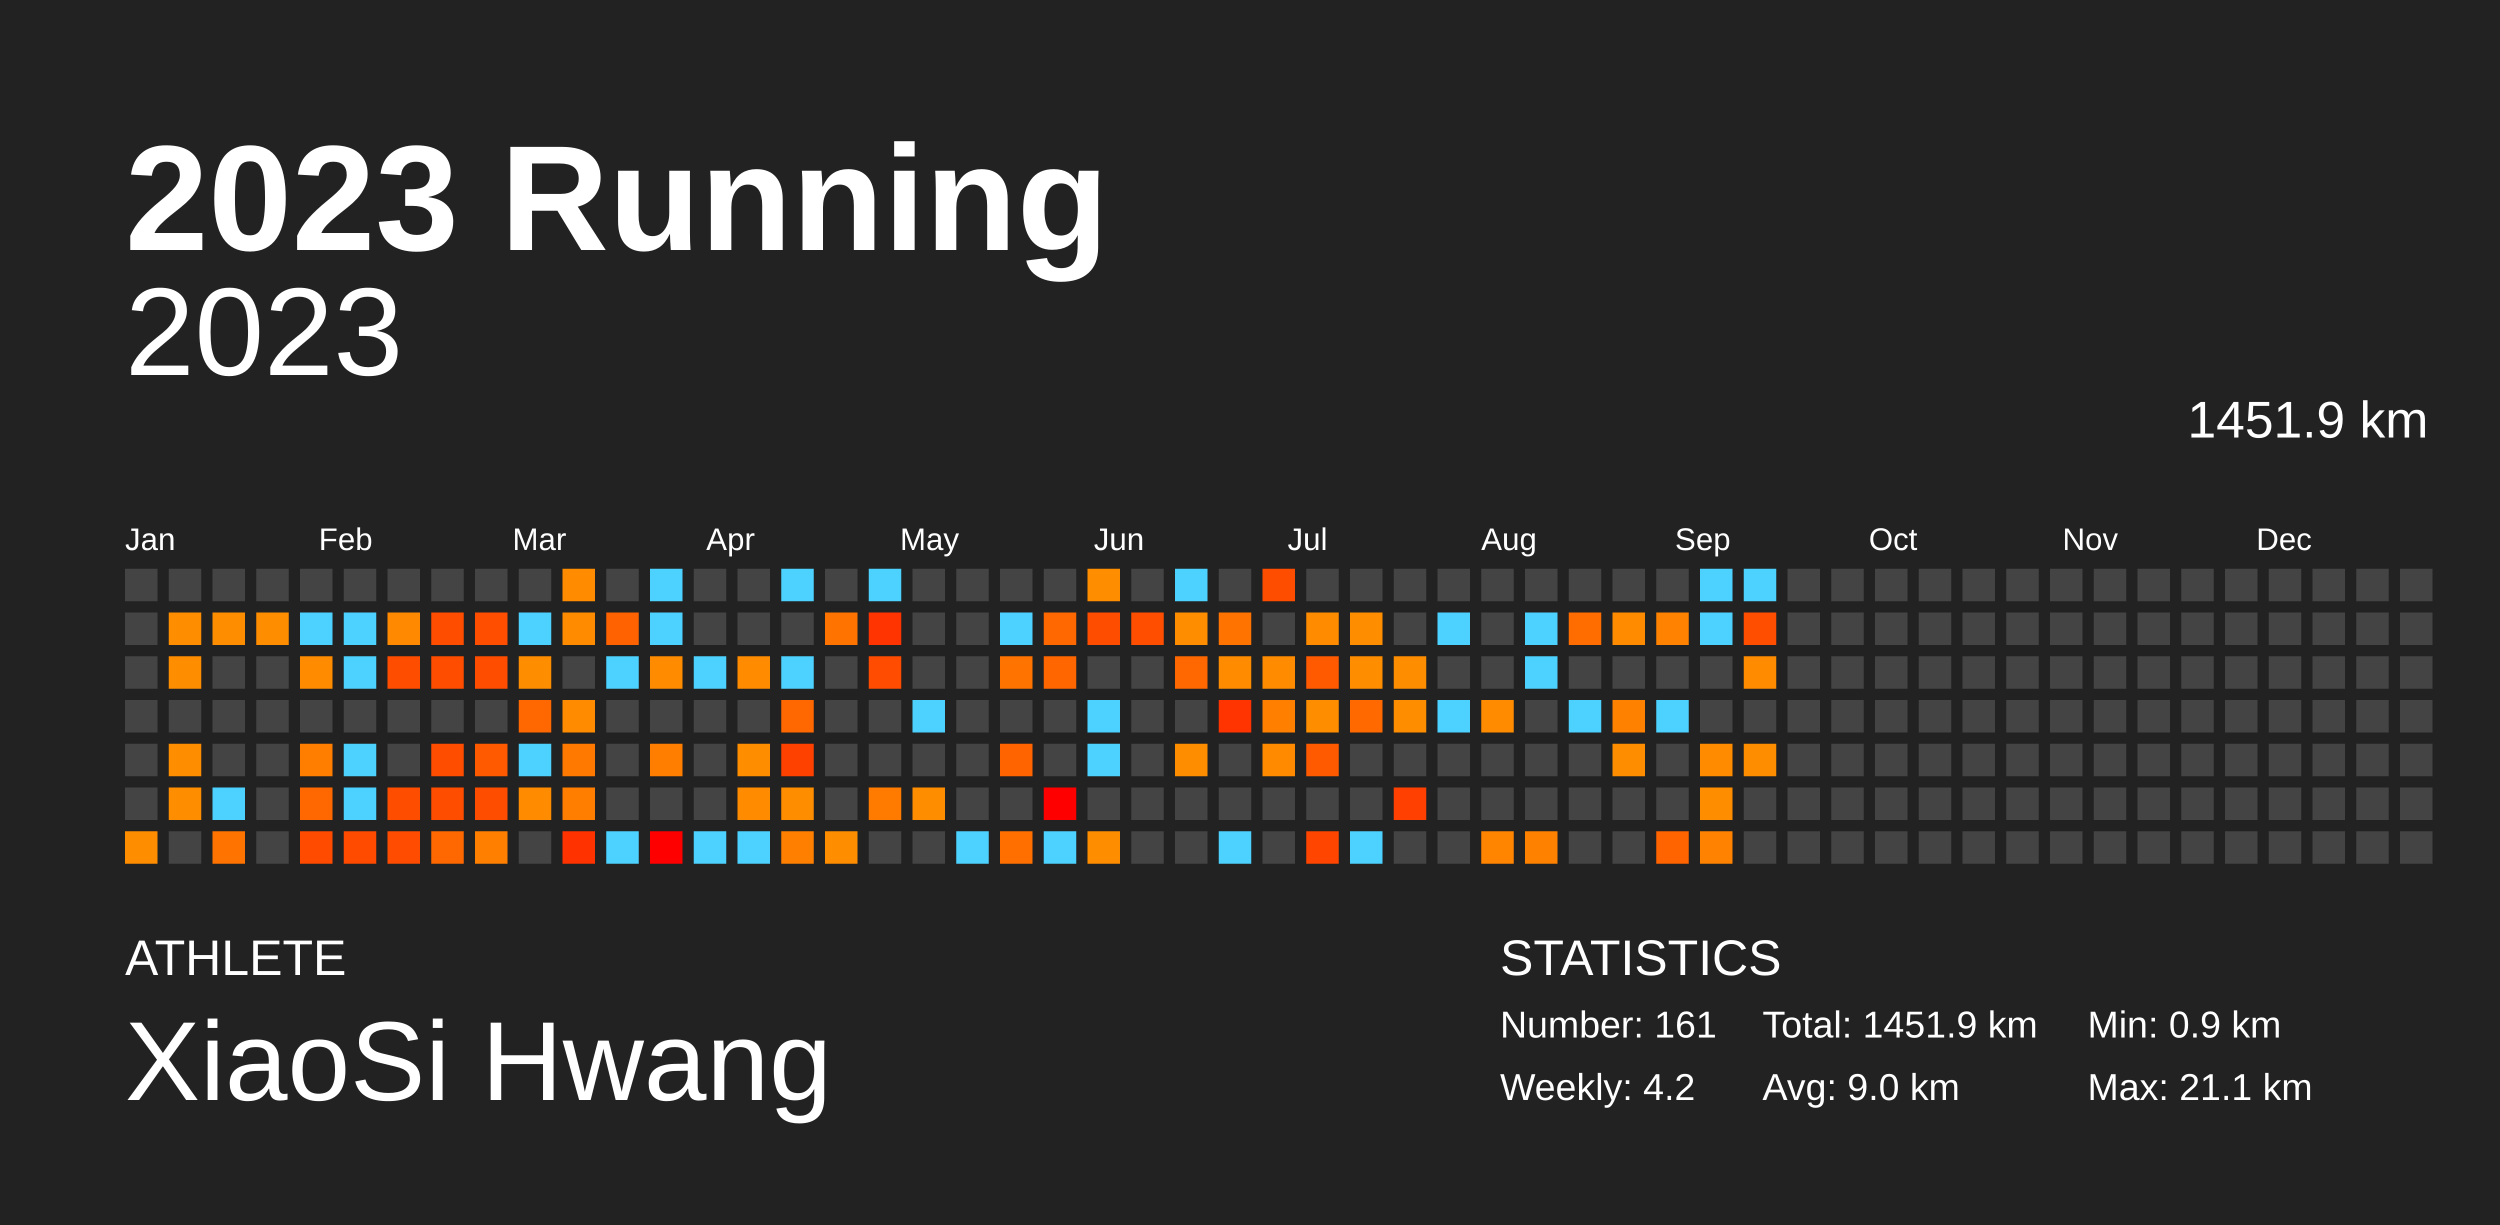
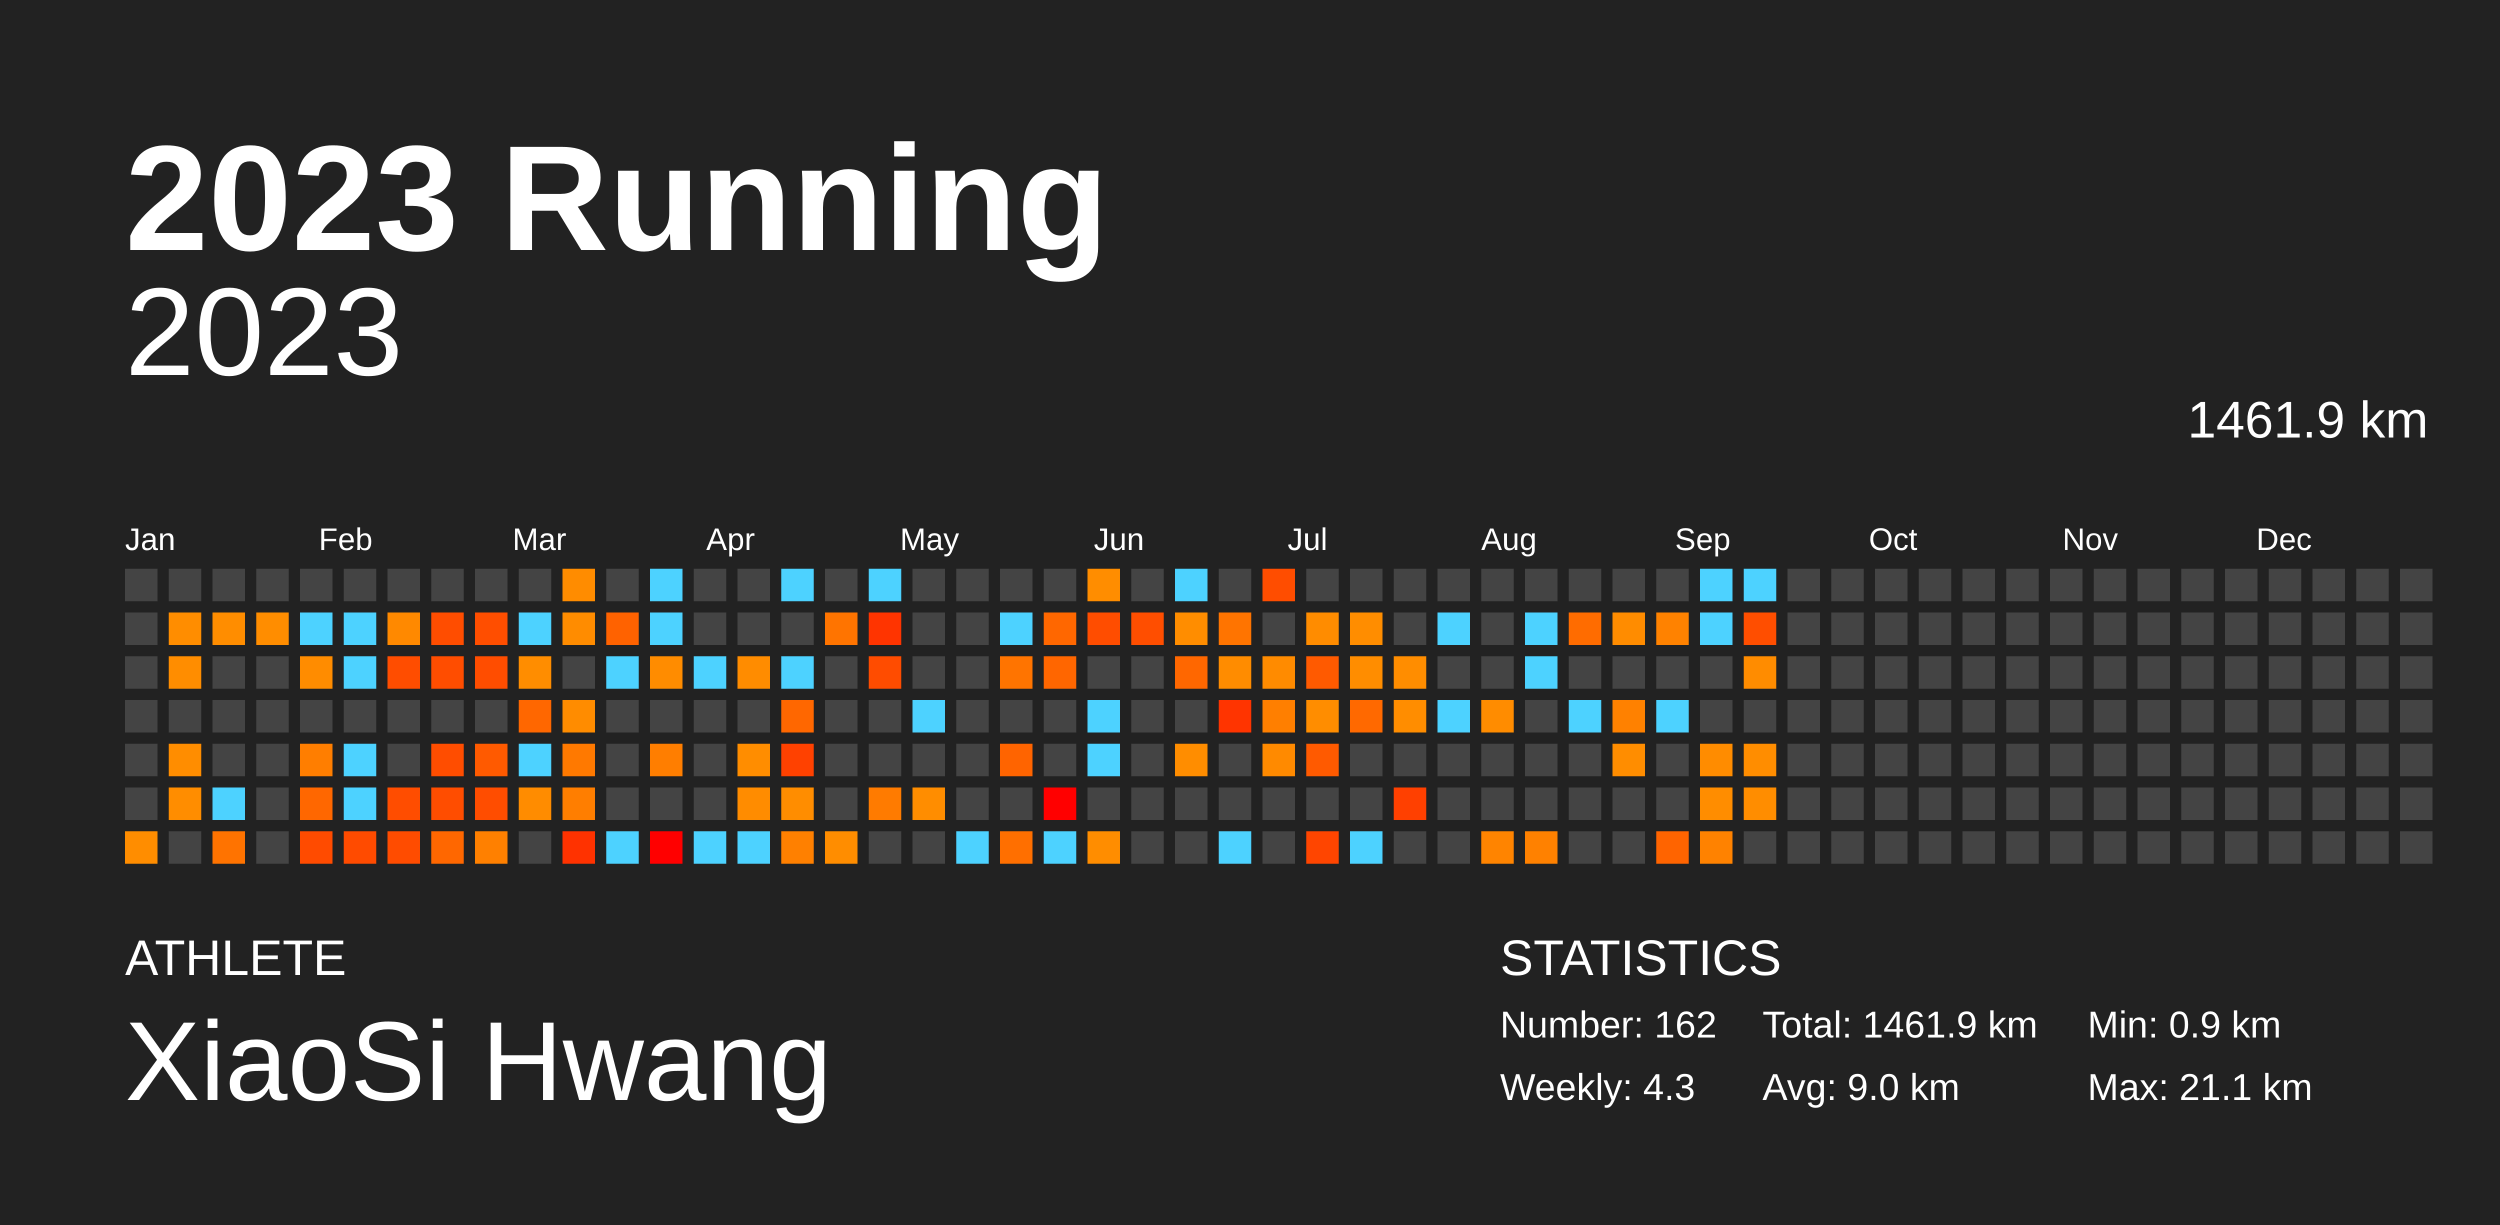
<svg xmlns="http://www.w3.org/2000/svg" baseProfile="full" height="98mm" version="1.1" viewBox="0,0,200,98" width="200mm">
  <defs />
  <rect fill="#222222" height="98" width="200" x="0" y="0" />
  <text fill="#FFFFFF" style="font-size:12px; font-family:Arial; font-weight:bold;" x="10" y="20">2023 Running</text>
  <text fill="#FFFFFF" style="font-size:4px; font-family:Arial" x="10" y="78">ATHLETE</text>
  <text fill="#FFFFFF" style="font-size:9px; font-family:Arial" x="10" y="88">XiaoSi Hwang</text>
  <text fill="#FFFFFF" style="font-size:4px; font-family:Arial" x="120" y="78">STATISTICS</text>
-   <text fill="#FFFFFF" style="font-size:3px; font-family:Arial" x="120" y="83">Number: 161</text>
-   <text fill="#FFFFFF" style="font-size:3px; font-family:Arial" x="120" y="88">Weekly: 4.2</text>
-   <text fill="#FFFFFF" style="font-size:3px; font-family:Arial" x="141" y="83">Total: 1451.9 km</text>
+   <text fill="#FFFFFF" style="font-size:3px; font-family:Arial" x="120" y="83">Number: 162</text>
+   <text fill="#FFFFFF" style="font-size:3px; font-family:Arial" x="120" y="88">Weekly: 4.3</text>
+   <text fill="#FFFFFF" style="font-size:3px; font-family:Arial" x="141" y="83">Total: 1461.9 km</text>
  <text fill="#FFFFFF" style="font-size:3px; font-family:Arial" x="141" y="88">Avg: 9.0 km</text>
  <text fill="#FFFFFF" style="font-size:3px; font-family:Arial" x="167" y="83">Min: 0.9 km</text>
  <text fill="#FFFFFF" style="font-size:3px; font-family:Arial" x="167" y="88">Max: 21.1 km</text>
  <text alignment-baseline="hanging" fill="#FFFFFF" style="font-size:10.0px; font-family:Arial;" x="10" y="30">2023</text>
-   <text alignment-baseline="hanging" fill="#FFFFFF" style="font-size:4.125px; font-family:Arial;" x="175" y="35">1451.9 km</text>
+   <text alignment-baseline="hanging" fill="#FFFFFF" style="font-size:4.125px; font-family:Arial;" x="175" y="35">1461.9 km</text>
  <text fill="#FFFFFF" style="font-size:2.5px; font-family:Arial" x="10.0" y="44">Jan</text>
  <text fill="#FFFFFF" style="font-size:2.5px; font-family:Arial" x="25.5" y="44">Feb</text>
  <text fill="#FFFFFF" style="font-size:2.5px; font-family:Arial" x="41.0" y="44">Mar</text>
  <text fill="#FFFFFF" style="font-size:2.5px; font-family:Arial" x="56.5" y="44">Apr</text>
  <text fill="#FFFFFF" style="font-size:2.5px; font-family:Arial" x="72.0" y="44">May</text>
  <text fill="#FFFFFF" style="font-size:2.5px; font-family:Arial" x="87.5" y="44">Jun</text>
  <text fill="#FFFFFF" style="font-size:2.5px; font-family:Arial" x="103.0" y="44">Jul</text>
  <text fill="#FFFFFF" style="font-size:2.5px; font-family:Arial" x="118.5" y="44">Aug</text>
  <text fill="#FFFFFF" style="font-size:2.5px; font-family:Arial" x="134.0" y="44">Sep</text>
  <text fill="#FFFFFF" style="font-size:2.5px; font-family:Arial" x="149.5" y="44">Oct</text>
  <text fill="#FFFFFF" style="font-size:2.5px; font-family:Arial" x="165.0" y="44">Nov</text>
  <text fill="#FFFFFF" style="font-size:2.5px; font-family:Arial" x="180.5" y="44">Dec</text>
  <rect fill="#444444" height="2.6" width="2.6" x="10.0" y="45.5" />
  <rect fill="#444444" height="2.6" width="2.6" x="10.0" y="49.0" />
  <rect fill="#444444" height="2.6" width="2.6" x="10.0" y="52.5" />
  <rect fill="#444444" height="2.6" width="2.6" x="10.0" y="56.0" />
  <rect fill="#444444" height="2.6" width="2.6" x="10.0" y="59.5" />
  <rect fill="#444444" height="2.6" width="2.6" x="10.0" y="63.0" />
  <rect fill="#ff8d00" height="2.6" width="2.6" x="10.0" y="66.5" />
  <rect fill="#444444" height="2.6" width="2.6" x="13.5" y="45.5" />
  <rect fill="#ff8d00" height="2.6" width="2.6" x="13.5" y="49.0" />
  <rect fill="#ff8d00" height="2.6" width="2.6" x="13.5" y="52.5" />
  <rect fill="#444444" height="2.6" width="2.6" x="13.5" y="56.0" />
  <rect fill="#ff8d00" height="2.6" width="2.6" x="13.5" y="59.5" />
  <rect fill="#ff8d00" height="2.6" width="2.6" x="13.5" y="63.0" />
  <rect fill="#444444" height="2.6" width="2.6" x="13.5" y="66.5" />
  <rect fill="#444444" height="2.6" width="2.6" x="17.0" y="45.5" />
  <rect fill="#ff8d00" height="2.6" width="2.6" x="17.0" y="49.0" />
  <rect fill="#444444" height="2.6" width="2.6" x="17.0" y="52.5" />
  <rect fill="#444444" height="2.6" width="2.6" x="17.0" y="56.0" />
  <rect fill="#444444" height="2.6" width="2.6" x="17.0" y="59.5" />
  <rect fill="#4dd2ff" height="2.6" width="2.6" x="17.0" y="63.0" />
  <rect fill="#ff7300" height="2.6" width="2.6" x="17.0" y="66.5" />
  <rect fill="#444444" height="2.6" width="2.6" x="20.5" y="45.5" />
  <rect fill="#ff8d00" height="2.6" width="2.6" x="20.5" y="49.0" />
  <rect fill="#444444" height="2.6" width="2.6" x="20.5" y="52.5" />
  <rect fill="#444444" height="2.6" width="2.6" x="20.5" y="56.0" />
  <rect fill="#444444" height="2.6" width="2.6" x="20.5" y="59.5" />
  <rect fill="#444444" height="2.6" width="2.6" x="20.5" y="63.0" />
  <rect fill="#444444" height="2.6" width="2.6" x="20.5" y="66.5" />
  <rect fill="#444444" height="2.6" width="2.6" x="24.0" y="45.5" />
  <rect fill="#4dd2ff" height="2.6" width="2.6" x="24.0" y="49.0" />
  <rect fill="#ff8c00" height="2.6" width="2.6" x="24.0" y="52.5" />
  <rect fill="#444444" height="2.6" width="2.6" x="24.0" y="56.0" />
  <rect fill="#ff7e00" height="2.6" width="2.6" x="24.0" y="59.5" />
  <rect fill="#ff6700" height="2.6" width="2.6" x="24.0" y="63.0" />
  <rect fill="#ff4b00" height="2.6" width="2.6" x="24.0" y="66.5" />
  <rect fill="#444444" height="2.6" width="2.6" x="27.5" y="45.5" />
  <rect fill="#4dd2ff" height="2.6" width="2.6" x="27.5" y="49.0" />
  <rect fill="#4dd2ff" height="2.6" width="2.6" x="27.5" y="52.5" />
  <rect fill="#444444" height="2.6" width="2.6" x="27.5" y="56.0" />
  <rect fill="#4dd2ff" height="2.6" width="2.6" x="27.5" y="59.5" />
  <rect fill="#4dd2ff" height="2.6" width="2.6" x="27.5" y="63.0" />
  <rect fill="#ff4b00" height="2.6" width="2.6" x="27.5" y="66.5" />
  <rect fill="#444444" height="2.6" width="2.6" x="31.0" y="45.5" />
  <rect fill="#ff8900" height="2.6" width="2.6" x="31.0" y="49.0" />
  <rect fill="#ff4d00" height="2.6" width="2.6" x="31.0" y="52.5" />
  <rect fill="#444444" height="2.6" width="2.6" x="31.0" y="56.0" />
  <rect fill="#444444" height="2.6" width="2.6" x="31.0" y="59.5" />
  <rect fill="#ff4d00" height="2.6" width="2.6" x="31.0" y="63.0" />
  <rect fill="#ff4c00" height="2.6" width="2.6" x="31.0" y="66.5" />
  <rect fill="#444444" height="2.6" width="2.6" x="34.5" y="45.5" />
  <rect fill="#ff4d00" height="2.6" width="2.6" x="34.5" y="49.0" />
  <rect fill="#ff4d00" height="2.6" width="2.6" x="34.5" y="52.5" />
  <rect fill="#444444" height="2.6" width="2.6" x="34.5" y="56.0" />
  <rect fill="#ff4d00" height="2.6" width="2.6" x="34.5" y="59.5" />
  <rect fill="#ff4d00" height="2.6" width="2.6" x="34.5" y="63.0" />
  <rect fill="#ff6700" height="2.6" width="2.6" x="34.5" y="66.5" />
  <rect fill="#444444" height="2.6" width="2.6" x="38.0" y="45.5" />
  <rect fill="#ff4e00" height="2.6" width="2.6" x="38.0" y="49.0" />
  <rect fill="#ff4d00" height="2.6" width="2.6" x="38.0" y="52.5" />
  <rect fill="#444444" height="2.6" width="2.6" x="38.0" y="56.0" />
  <rect fill="#ff5a00" height="2.6" width="2.6" x="38.0" y="59.5" />
  <rect fill="#ff4d00" height="2.6" width="2.6" x="38.0" y="63.0" />
  <rect fill="#ff8000" height="2.6" width="2.6" x="38.0" y="66.5" />
  <rect fill="#444444" height="2.6" width="2.6" x="41.5" y="45.5" />
  <rect fill="#4dd2ff" height="2.6" width="2.6" x="41.5" y="49.0" />
  <rect fill="#ff8d00" height="2.6" width="2.6" x="41.5" y="52.5" />
  <rect fill="#ff6700" height="2.6" width="2.6" x="41.5" y="56.0" />
  <rect fill="#4dd2ff" height="2.6" width="2.6" x="41.5" y="59.5" />
  <rect fill="#ff8c00" height="2.6" width="2.6" x="41.5" y="63.0" />
  <rect fill="#444444" height="2.6" width="2.6" x="41.5" y="66.5" />
  <rect fill="#ff8c00" height="2.6" width="2.6" x="45.0" y="45.5" />
  <rect fill="#ff8c00" height="2.6" width="2.6" x="45.0" y="49.0" />
  <rect fill="#444444" height="2.6" width="2.6" x="45.0" y="52.5" />
  <rect fill="#ff8c00" height="2.6" width="2.6" x="45.0" y="56.0" />
  <rect fill="#ff7900" height="2.6" width="2.6" x="45.0" y="59.5" />
  <rect fill="#ff7e00" height="2.6" width="2.6" x="45.0" y="63.0" />
  <rect fill="#ff3200" height="2.6" width="2.6" x="45.0" y="66.5" />
  <rect fill="#444444" height="2.6" width="2.6" x="48.5" y="45.5" />
  <rect fill="#ff6200" height="2.6" width="2.6" x="48.5" y="49.0" />
  <rect fill="#4dd2ff" height="2.6" width="2.6" x="48.5" y="52.5" />
  <rect fill="#444444" height="2.6" width="2.6" x="48.5" y="56.0" />
  <rect fill="#444444" height="2.6" width="2.6" x="48.5" y="59.5" />
  <rect fill="#444444" height="2.6" width="2.6" x="48.5" y="63.0" />
  <rect fill="#4dd2ff" height="2.6" width="2.6" x="48.5" y="66.5" />
  <rect fill="#4dd2ff" height="2.6" width="2.6" x="52.0" y="45.5" />
  <rect fill="#4dd2ff" height="2.6" width="2.6" x="52.0" y="49.0" />
  <rect fill="#ff8c00" height="2.6" width="2.6" x="52.0" y="52.5" />
  <rect fill="#444444" height="2.6" width="2.6" x="52.0" y="56.0" />
  <rect fill="#ff7e00" height="2.6" width="2.6" x="52.0" y="59.5" />
  <rect fill="#444444" height="2.6" width="2.6" x="52.0" y="63.0" />
  <rect fill="red" height="2.6" width="2.6" x="52.0" y="66.5" />
  <rect fill="#444444" height="2.6" width="2.6" x="55.5" y="45.5" />
  <rect fill="#444444" height="2.6" width="2.6" x="55.5" y="49.0" />
  <rect fill="#4dd2ff" height="2.6" width="2.6" x="55.5" y="52.5" />
  <rect fill="#444444" height="2.6" width="2.6" x="55.5" y="56.0" />
  <rect fill="#444444" height="2.6" width="2.6" x="55.5" y="59.5" />
  <rect fill="#444444" height="2.6" width="2.6" x="55.5" y="63.0" />
  <rect fill="#4dd2ff" height="2.6" width="2.6" x="55.5" y="66.5" />
  <rect fill="#444444" height="2.6" width="2.6" x="59.0" y="45.5" />
  <rect fill="#444444" height="2.6" width="2.6" x="59.0" y="49.0" />
  <rect fill="#ff8c00" height="2.6" width="2.6" x="59.0" y="52.5" />
  <rect fill="#444444" height="2.6" width="2.6" x="59.0" y="56.0" />
  <rect fill="#ff8d00" height="2.6" width="2.6" x="59.0" y="59.5" />
  <rect fill="#ff8c00" height="2.6" width="2.6" x="59.0" y="63.0" />
  <rect fill="#4dd2ff" height="2.6" width="2.6" x="59.0" y="66.5" />
  <rect fill="#4dd2ff" height="2.6" width="2.6" x="62.5" y="45.5" />
  <rect fill="#444444" height="2.6" width="2.6" x="62.5" y="49.0" />
  <rect fill="#4dd2ff" height="2.6" width="2.6" x="62.5" y="52.5" />
  <rect fill="#ff6700" height="2.6" width="2.6" x="62.5" y="56.0" />
  <rect fill="#ff4100" height="2.6" width="2.6" x="62.5" y="59.5" />
  <rect fill="#ff8d00" height="2.6" width="2.6" x="62.5" y="63.0" />
  <rect fill="#ff8000" height="2.6" width="2.6" x="62.5" y="66.5" />
  <rect fill="#444444" height="2.6" width="2.6" x="66.0" y="45.5" />
  <rect fill="#ff7400" height="2.6" width="2.6" x="66.0" y="49.0" />
  <rect fill="#444444" height="2.6" width="2.6" x="66.0" y="52.5" />
  <rect fill="#444444" height="2.6" width="2.6" x="66.0" y="56.0" />
  <rect fill="#444444" height="2.6" width="2.6" x="66.0" y="59.5" />
  <rect fill="#444444" height="2.6" width="2.6" x="66.0" y="63.0" />
  <rect fill="#ff8d00" height="2.6" width="2.6" x="66.0" y="66.5" />
  <rect fill="#4dd2ff" height="2.6" width="2.6" x="69.5" y="45.5" />
  <rect fill="#ff3400" height="2.6" width="2.6" x="69.5" y="49.0" />
  <rect fill="#ff4c00" height="2.6" width="2.6" x="69.5" y="52.5" />
  <rect fill="#444444" height="2.6" width="2.6" x="69.5" y="56.0" />
  <rect fill="#444444" height="2.6" width="2.6" x="69.5" y="59.5" />
  <rect fill="#ff7b00" height="2.6" width="2.6" x="69.5" y="63.0" />
  <rect fill="#444444" height="2.6" width="2.6" x="69.5" y="66.5" />
  <rect fill="#444444" height="2.6" width="2.6" x="73.0" y="45.5" />
  <rect fill="#444444" height="2.6" width="2.6" x="73.0" y="49.0" />
  <rect fill="#444444" height="2.6" width="2.6" x="73.0" y="52.5" />
  <rect fill="#4dd2ff" height="2.6" width="2.6" x="73.0" y="56.0" />
  <rect fill="#444444" height="2.6" width="2.6" x="73.0" y="59.5" />
  <rect fill="#ff8d00" height="2.6" width="2.6" x="73.0" y="63.0" />
  <rect fill="#444444" height="2.6" width="2.6" x="73.0" y="66.5" />
  <rect fill="#444444" height="2.6" width="2.6" x="76.5" y="45.5" />
  <rect fill="#444444" height="2.6" width="2.6" x="76.5" y="49.0" />
  <rect fill="#444444" height="2.6" width="2.6" x="76.5" y="52.5" />
  <rect fill="#444444" height="2.6" width="2.6" x="76.5" y="56.0" />
  <rect fill="#444444" height="2.6" width="2.6" x="76.5" y="59.5" />
  <rect fill="#444444" height="2.6" width="2.6" x="76.5" y="63.0" />
  <rect fill="#4dd2ff" height="2.6" width="2.6" x="76.5" y="66.5" />
  <rect fill="#444444" height="2.6" width="2.6" x="80.0" y="45.5" />
  <rect fill="#4dd2ff" height="2.6" width="2.6" x="80.0" y="49.0" />
  <rect fill="#ff7400" height="2.6" width="2.6" x="80.0" y="52.5" />
  <rect fill="#444444" height="2.6" width="2.6" x="80.0" y="56.0" />
  <rect fill="#ff6400" height="2.6" width="2.6" x="80.0" y="59.5" />
  <rect fill="#444444" height="2.6" width="2.6" x="80.0" y="63.0" />
  <rect fill="#ff6f00" height="2.6" width="2.6" x="80.0" y="66.5" />
  <rect fill="#444444" height="2.6" width="2.6" x="83.5" y="45.5" />
  <rect fill="#ff6700" height="2.6" width="2.6" x="83.5" y="49.0" />
  <rect fill="#ff6600" height="2.6" width="2.6" x="83.5" y="52.5" />
  <rect fill="#444444" height="2.6" width="2.6" x="83.5" y="56.0" />
  <rect fill="#444444" height="2.6" width="2.6" x="83.5" y="59.5" />
  <rect fill="red" height="2.6" width="2.6" x="83.5" y="63.0" />
  <rect fill="#4dd2ff" height="2.6" width="2.6" x="83.5" y="66.5" />
  <rect fill="#ff8d00" height="2.6" width="2.6" x="87.0" y="45.5" />
  <rect fill="#ff4d00" height="2.6" width="2.6" x="87.0" y="49.0" />
  <rect fill="#444444" height="2.6" width="2.6" x="87.0" y="52.5" />
  <rect fill="#4dd2ff" height="2.6" width="2.6" x="87.0" y="56.0" />
  <rect fill="#4dd2ff" height="2.6" width="2.6" x="87.0" y="59.5" />
  <rect fill="#444444" height="2.6" width="2.6" x="87.0" y="63.0" />
  <rect fill="#ff8d00" height="2.6" width="2.6" x="87.0" y="66.5" />
  <rect fill="#444444" height="2.6" width="2.6" x="90.5" y="45.5" />
  <rect fill="#ff4e00" height="2.6" width="2.6" x="90.5" y="49.0" />
  <rect fill="#444444" height="2.6" width="2.6" x="90.5" y="52.5" />
  <rect fill="#444444" height="2.6" width="2.6" x="90.5" y="56.0" />
  <rect fill="#444444" height="2.6" width="2.6" x="90.5" y="59.5" />
  <rect fill="#444444" height="2.6" width="2.6" x="90.5" y="63.0" />
  <rect fill="#444444" height="2.6" width="2.6" x="90.5" y="66.5" />
  <rect fill="#4dd2ff" height="2.6" width="2.6" x="94.0" y="45.5" />
  <rect fill="#ff8d00" height="2.6" width="2.6" x="94.0" y="49.0" />
  <rect fill="#ff6700" height="2.6" width="2.6" x="94.0" y="52.5" />
  <rect fill="#444444" height="2.6" width="2.6" x="94.0" y="56.0" />
  <rect fill="#ff8d00" height="2.6" width="2.6" x="94.0" y="59.5" />
  <rect fill="#444444" height="2.6" width="2.6" x="94.0" y="63.0" />
  <rect fill="#444444" height="2.6" width="2.6" x="94.0" y="66.5" />
  <rect fill="#444444" height="2.6" width="2.6" x="97.5" y="45.5" />
  <rect fill="#ff7400" height="2.6" width="2.6" x="97.5" y="49.0" />
  <rect fill="#ff8c00" height="2.6" width="2.6" x="97.5" y="52.5" />
  <rect fill="#ff3400" height="2.6" width="2.6" x="97.5" y="56.0" />
  <rect fill="#444444" height="2.6" width="2.6" x="97.5" y="59.5" />
  <rect fill="#444444" height="2.6" width="2.6" x="97.5" y="63.0" />
  <rect fill="#4dd2ff" height="2.6" width="2.6" x="97.5" y="66.5" />
  <rect fill="#ff4d00" height="2.6" width="2.6" x="101.0" y="45.5" />
  <rect fill="#444444" height="2.6" width="2.6" x="101.0" y="49.0" />
  <rect fill="#ff8b00" height="2.6" width="2.6" x="101.0" y="52.5" />
  <rect fill="#ff7f00" height="2.6" width="2.6" x="101.0" y="56.0" />
  <rect fill="#ff8a00" height="2.6" width="2.6" x="101.0" y="59.5" />
  <rect fill="#444444" height="2.6" width="2.6" x="101.0" y="63.0" />
  <rect fill="#444444" height="2.6" width="2.6" x="101.0" y="66.5" />
  <rect fill="#444444" height="2.6" width="2.6" x="104.5" y="45.5" />
  <rect fill="#ff8c00" height="2.6" width="2.6" x="104.5" y="49.0" />
  <rect fill="#ff5a00" height="2.6" width="2.6" x="104.5" y="52.5" />
  <rect fill="#ff8d00" height="2.6" width="2.6" x="104.5" y="56.0" />
  <rect fill="#ff5a00" height="2.6" width="2.6" x="104.5" y="59.5" />
  <rect fill="#444444" height="2.6" width="2.6" x="104.5" y="63.0" />
  <rect fill="#ff4500" height="2.6" width="2.6" x="104.5" y="66.5" />
  <rect fill="#444444" height="2.6" width="2.6" x="108.0" y="45.5" />
  <rect fill="#ff8d00" height="2.6" width="2.6" x="108.0" y="49.0" />
  <rect fill="#ff8d00" height="2.6" width="2.6" x="108.0" y="52.5" />
  <rect fill="#ff6900" height="2.6" width="2.6" x="108.0" y="56.0" />
  <rect fill="#444444" height="2.6" width="2.6" x="108.0" y="59.5" />
  <rect fill="#444444" height="2.6" width="2.6" x="108.0" y="63.0" />
  <rect fill="#4dd2ff" height="2.6" width="2.6" x="108.0" y="66.5" />
  <rect fill="#444444" height="2.6" width="2.6" x="111.5" y="45.5" />
  <rect fill="#444444" height="2.6" width="2.6" x="111.5" y="49.0" />
  <rect fill="#ff8d00" height="2.6" width="2.6" x="111.5" y="52.5" />
  <rect fill="#ff8d00" height="2.6" width="2.6" x="111.5" y="56.0" />
  <rect fill="#444444" height="2.6" width="2.6" x="111.5" y="59.5" />
  <rect fill="#ff4000" height="2.6" width="2.6" x="111.5" y="63.0" />
  <rect fill="#444444" height="2.6" width="2.6" x="111.5" y="66.5" />
  <rect fill="#444444" height="2.6" width="2.6" x="115.0" y="45.5" />
  <rect fill="#4dd2ff" height="2.6" width="2.6" x="115.0" y="49.0" />
  <rect fill="#444444" height="2.6" width="2.6" x="115.0" y="52.5" />
  <rect fill="#4dd2ff" height="2.6" width="2.6" x="115.0" y="56.0" />
  <rect fill="#444444" height="2.6" width="2.6" x="115.0" y="59.5" />
  <rect fill="#444444" height="2.6" width="2.6" x="115.0" y="63.0" />
  <rect fill="#444444" height="2.6" width="2.6" x="115.0" y="66.5" />
  <rect fill="#444444" height="2.6" width="2.6" x="118.5" y="45.5" />
  <rect fill="#444444" height="2.6" width="2.6" x="118.5" y="49.0" />
  <rect fill="#444444" height="2.6" width="2.6" x="118.5" y="52.5" />
  <rect fill="#ff8c00" height="2.6" width="2.6" x="118.5" y="56.0" />
  <rect fill="#444444" height="2.6" width="2.6" x="118.5" y="59.5" />
  <rect fill="#444444" height="2.6" width="2.6" x="118.5" y="63.0" />
  <rect fill="#ff8400" height="2.6" width="2.6" x="118.5" y="66.5" />
  <rect fill="#444444" height="2.6" width="2.6" x="122.0" y="45.5" />
  <rect fill="#4dd2ff" height="2.6" width="2.6" x="122.0" y="49.0" />
  <rect fill="#4dd2ff" height="2.6" width="2.6" x="122.0" y="52.5" />
  <rect fill="#444444" height="2.6" width="2.6" x="122.0" y="56.0" />
  <rect fill="#444444" height="2.6" width="2.6" x="122.0" y="59.5" />
  <rect fill="#444444" height="2.6" width="2.6" x="122.0" y="63.0" />
  <rect fill="#ff8100" height="2.6" width="2.6" x="122.0" y="66.5" />
  <rect fill="#444444" height="2.6" width="2.6" x="125.5" y="45.5" />
  <rect fill="#ff6c00" height="2.6" width="2.6" x="125.5" y="49.0" />
  <rect fill="#444444" height="2.6" width="2.6" x="125.5" y="52.5" />
  <rect fill="#4dd2ff" height="2.6" width="2.6" x="125.5" y="56.0" />
  <rect fill="#444444" height="2.6" width="2.6" x="125.5" y="59.5" />
  <rect fill="#444444" height="2.6" width="2.6" x="125.5" y="63.0" />
  <rect fill="#444444" height="2.6" width="2.6" x="125.5" y="66.5" />
  <rect fill="#444444" height="2.6" width="2.6" x="129.0" y="45.5" />
  <rect fill="#ff8c00" height="2.6" width="2.6" x="129.0" y="49.0" />
  <rect fill="#444444" height="2.6" width="2.6" x="129.0" y="52.5" />
  <rect fill="#ff8100" height="2.6" width="2.6" x="129.0" y="56.0" />
  <rect fill="#ff8d00" height="2.6" width="2.6" x="129.0" y="59.5" />
  <rect fill="#444444" height="2.6" width="2.6" x="129.0" y="63.0" />
  <rect fill="#444444" height="2.6" width="2.6" x="129.0" y="66.5" />
  <rect fill="#444444" height="2.6" width="2.6" x="132.5" y="45.5" />
  <rect fill="#ff8200" height="2.6" width="2.6" x="132.5" y="49.0" />
  <rect fill="#444444" height="2.6" width="2.6" x="132.5" y="52.5" />
  <rect fill="#4dd2ff" height="2.6" width="2.6" x="132.5" y="56.0" />
  <rect fill="#444444" height="2.6" width="2.6" x="132.5" y="59.5" />
  <rect fill="#444444" height="2.6" width="2.6" x="132.5" y="63.0" />
  <rect fill="#ff6400" height="2.6" width="2.6" x="132.5" y="66.5" />
  <rect fill="#4dd2ff" height="2.6" width="2.6" x="136.0" y="45.5" />
  <rect fill="#4dd2ff" height="2.6" width="2.6" x="136.0" y="49.0" />
  <rect fill="#444444" height="2.6" width="2.6" x="136.0" y="52.5" />
  <rect fill="#444444" height="2.6" width="2.6" x="136.0" y="56.0" />
  <rect fill="#ff8c00" height="2.6" width="2.6" x="136.0" y="59.5" />
  <rect fill="#ff8d00" height="2.6" width="2.6" x="136.0" y="63.0" />
  <rect fill="#ff8200" height="2.6" width="2.6" x="136.0" y="66.5" />
  <rect fill="#4dd2ff" height="2.6" width="2.6" x="139.5" y="45.5" />
  <rect fill="#ff4e00" height="2.6" width="2.6" x="139.5" y="49.0" />
  <rect fill="#ff8c00" height="2.6" width="2.6" x="139.5" y="52.5" />
  <rect fill="#444444" height="2.6" width="2.6" x="139.5" y="56.0" />
  <rect fill="#ff8d00" height="2.6" width="2.6" x="139.5" y="59.5" />
-   <rect fill="#444444" height="2.6" width="2.6" x="139.5" y="63.0" />
+   <rect fill="#ff8d00" height="2.6" width="2.6" x="139.5" y="63.0" />
  <rect fill="#444444" height="2.6" width="2.6" x="139.5" y="66.5" />
  <rect fill="#444444" height="2.6" width="2.6" x="143.0" y="45.5" />
  <rect fill="#444444" height="2.6" width="2.6" x="143.0" y="49.0" />
  <rect fill="#444444" height="2.6" width="2.6" x="143.0" y="52.5" />
  <rect fill="#444444" height="2.6" width="2.6" x="143.0" y="56.0" />
  <rect fill="#444444" height="2.6" width="2.6" x="143.0" y="59.5" />
  <rect fill="#444444" height="2.6" width="2.6" x="143.0" y="63.0" />
  <rect fill="#444444" height="2.6" width="2.6" x="143.0" y="66.5" />
  <rect fill="#444444" height="2.6" width="2.6" x="146.5" y="45.5" />
  <rect fill="#444444" height="2.6" width="2.6" x="146.5" y="49.0" />
  <rect fill="#444444" height="2.6" width="2.6" x="146.5" y="52.5" />
  <rect fill="#444444" height="2.6" width="2.6" x="146.5" y="56.0" />
  <rect fill="#444444" height="2.6" width="2.6" x="146.5" y="59.5" />
  <rect fill="#444444" height="2.6" width="2.6" x="146.5" y="63.0" />
  <rect fill="#444444" height="2.6" width="2.6" x="146.5" y="66.5" />
  <rect fill="#444444" height="2.6" width="2.6" x="150.0" y="45.5" />
  <rect fill="#444444" height="2.6" width="2.6" x="150.0" y="49.0" />
  <rect fill="#444444" height="2.6" width="2.6" x="150.0" y="52.5" />
  <rect fill="#444444" height="2.6" width="2.6" x="150.0" y="56.0" />
  <rect fill="#444444" height="2.6" width="2.6" x="150.0" y="59.5" />
  <rect fill="#444444" height="2.6" width="2.6" x="150.0" y="63.0" />
  <rect fill="#444444" height="2.6" width="2.6" x="150.0" y="66.5" />
  <rect fill="#444444" height="2.6" width="2.6" x="153.5" y="45.5" />
  <rect fill="#444444" height="2.6" width="2.6" x="153.5" y="49.0" />
  <rect fill="#444444" height="2.6" width="2.6" x="153.5" y="52.5" />
  <rect fill="#444444" height="2.6" width="2.6" x="153.5" y="56.0" />
  <rect fill="#444444" height="2.6" width="2.6" x="153.5" y="59.5" />
  <rect fill="#444444" height="2.6" width="2.6" x="153.5" y="63.0" />
  <rect fill="#444444" height="2.6" width="2.6" x="153.5" y="66.5" />
  <rect fill="#444444" height="2.6" width="2.6" x="157.0" y="45.5" />
  <rect fill="#444444" height="2.6" width="2.6" x="157.0" y="49.0" />
  <rect fill="#444444" height="2.6" width="2.6" x="157.0" y="52.5" />
  <rect fill="#444444" height="2.6" width="2.6" x="157.0" y="56.0" />
  <rect fill="#444444" height="2.6" width="2.6" x="157.0" y="59.5" />
  <rect fill="#444444" height="2.6" width="2.6" x="157.0" y="63.0" />
  <rect fill="#444444" height="2.6" width="2.6" x="157.0" y="66.5" />
  <rect fill="#444444" height="2.6" width="2.6" x="160.5" y="45.5" />
  <rect fill="#444444" height="2.6" width="2.6" x="160.5" y="49.0" />
  <rect fill="#444444" height="2.6" width="2.6" x="160.5" y="52.5" />
  <rect fill="#444444" height="2.6" width="2.6" x="160.5" y="56.0" />
  <rect fill="#444444" height="2.6" width="2.6" x="160.5" y="59.5" />
  <rect fill="#444444" height="2.6" width="2.6" x="160.5" y="63.0" />
  <rect fill="#444444" height="2.6" width="2.6" x="160.5" y="66.5" />
  <rect fill="#444444" height="2.6" width="2.6" x="164.0" y="45.5" />
  <rect fill="#444444" height="2.6" width="2.6" x="164.0" y="49.0" />
  <rect fill="#444444" height="2.6" width="2.6" x="164.0" y="52.5" />
  <rect fill="#444444" height="2.6" width="2.6" x="164.0" y="56.0" />
  <rect fill="#444444" height="2.6" width="2.6" x="164.0" y="59.5" />
  <rect fill="#444444" height="2.6" width="2.6" x="164.0" y="63.0" />
  <rect fill="#444444" height="2.6" width="2.6" x="164.0" y="66.5" />
  <rect fill="#444444" height="2.6" width="2.6" x="167.5" y="45.5" />
  <rect fill="#444444" height="2.6" width="2.6" x="167.5" y="49.0" />
  <rect fill="#444444" height="2.6" width="2.6" x="167.5" y="52.5" />
  <rect fill="#444444" height="2.6" width="2.6" x="167.5" y="56.0" />
  <rect fill="#444444" height="2.6" width="2.6" x="167.5" y="59.5" />
  <rect fill="#444444" height="2.6" width="2.6" x="167.5" y="63.0" />
  <rect fill="#444444" height="2.6" width="2.6" x="167.5" y="66.5" />
  <rect fill="#444444" height="2.6" width="2.6" x="171.0" y="45.5" />
  <rect fill="#444444" height="2.6" width="2.6" x="171.0" y="49.0" />
  <rect fill="#444444" height="2.6" width="2.6" x="171.0" y="52.5" />
  <rect fill="#444444" height="2.6" width="2.6" x="171.0" y="56.0" />
  <rect fill="#444444" height="2.6" width="2.6" x="171.0" y="59.5" />
  <rect fill="#444444" height="2.6" width="2.6" x="171.0" y="63.0" />
  <rect fill="#444444" height="2.6" width="2.6" x="171.0" y="66.5" />
  <rect fill="#444444" height="2.6" width="2.6" x="174.5" y="45.5" />
  <rect fill="#444444" height="2.6" width="2.6" x="174.5" y="49.0" />
  <rect fill="#444444" height="2.6" width="2.6" x="174.5" y="52.5" />
  <rect fill="#444444" height="2.6" width="2.6" x="174.5" y="56.0" />
  <rect fill="#444444" height="2.6" width="2.6" x="174.5" y="59.5" />
  <rect fill="#444444" height="2.6" width="2.6" x="174.5" y="63.0" />
  <rect fill="#444444" height="2.6" width="2.6" x="174.5" y="66.5" />
  <rect fill="#444444" height="2.6" width="2.6" x="178.0" y="45.5" />
  <rect fill="#444444" height="2.6" width="2.6" x="178.0" y="49.0" />
  <rect fill="#444444" height="2.6" width="2.6" x="178.0" y="52.5" />
  <rect fill="#444444" height="2.6" width="2.6" x="178.0" y="56.0" />
  <rect fill="#444444" height="2.6" width="2.6" x="178.0" y="59.5" />
  <rect fill="#444444" height="2.6" width="2.6" x="178.0" y="63.0" />
  <rect fill="#444444" height="2.6" width="2.6" x="178.0" y="66.5" />
  <rect fill="#444444" height="2.6" width="2.6" x="181.5" y="45.5" />
  <rect fill="#444444" height="2.6" width="2.6" x="181.5" y="49.0" />
  <rect fill="#444444" height="2.6" width="2.6" x="181.5" y="52.5" />
  <rect fill="#444444" height="2.6" width="2.6" x="181.5" y="56.0" />
  <rect fill="#444444" height="2.6" width="2.6" x="181.5" y="59.5" />
  <rect fill="#444444" height="2.6" width="2.6" x="181.5" y="63.0" />
  <rect fill="#444444" height="2.6" width="2.6" x="181.5" y="66.5" />
  <rect fill="#444444" height="2.6" width="2.6" x="185.0" y="45.5" />
  <rect fill="#444444" height="2.6" width="2.6" x="185.0" y="49.0" />
  <rect fill="#444444" height="2.6" width="2.6" x="185.0" y="52.5" />
  <rect fill="#444444" height="2.6" width="2.6" x="185.0" y="56.0" />
  <rect fill="#444444" height="2.6" width="2.6" x="185.0" y="59.5" />
  <rect fill="#444444" height="2.6" width="2.6" x="185.0" y="63.0" />
  <rect fill="#444444" height="2.6" width="2.6" x="185.0" y="66.5" />
  <rect fill="#444444" height="2.6" width="2.6" x="188.5" y="45.5" />
  <rect fill="#444444" height="2.6" width="2.6" x="188.5" y="49.0" />
  <rect fill="#444444" height="2.6" width="2.6" x="188.5" y="52.5" />
  <rect fill="#444444" height="2.6" width="2.6" x="188.5" y="56.0" />
  <rect fill="#444444" height="2.6" width="2.6" x="188.5" y="59.5" />
  <rect fill="#444444" height="2.6" width="2.6" x="188.5" y="63.0" />
  <rect fill="#444444" height="2.6" width="2.6" x="188.5" y="66.5" />
  <rect fill="#444444" height="2.6" width="2.6" x="192.0" y="45.5" />
  <rect fill="#444444" height="2.6" width="2.6" x="192.0" y="49.0" />
  <rect fill="#444444" height="2.6" width="2.6" x="192.0" y="52.5" />
  <rect fill="#444444" height="2.6" width="2.6" x="192.0" y="56.0" />
  <rect fill="#444444" height="2.6" width="2.6" x="192.0" y="59.5" />
  <rect fill="#444444" height="2.6" width="2.6" x="192.0" y="63.0" />
  <rect fill="#444444" height="2.6" width="2.6" x="192.0" y="66.5" />
</svg>
